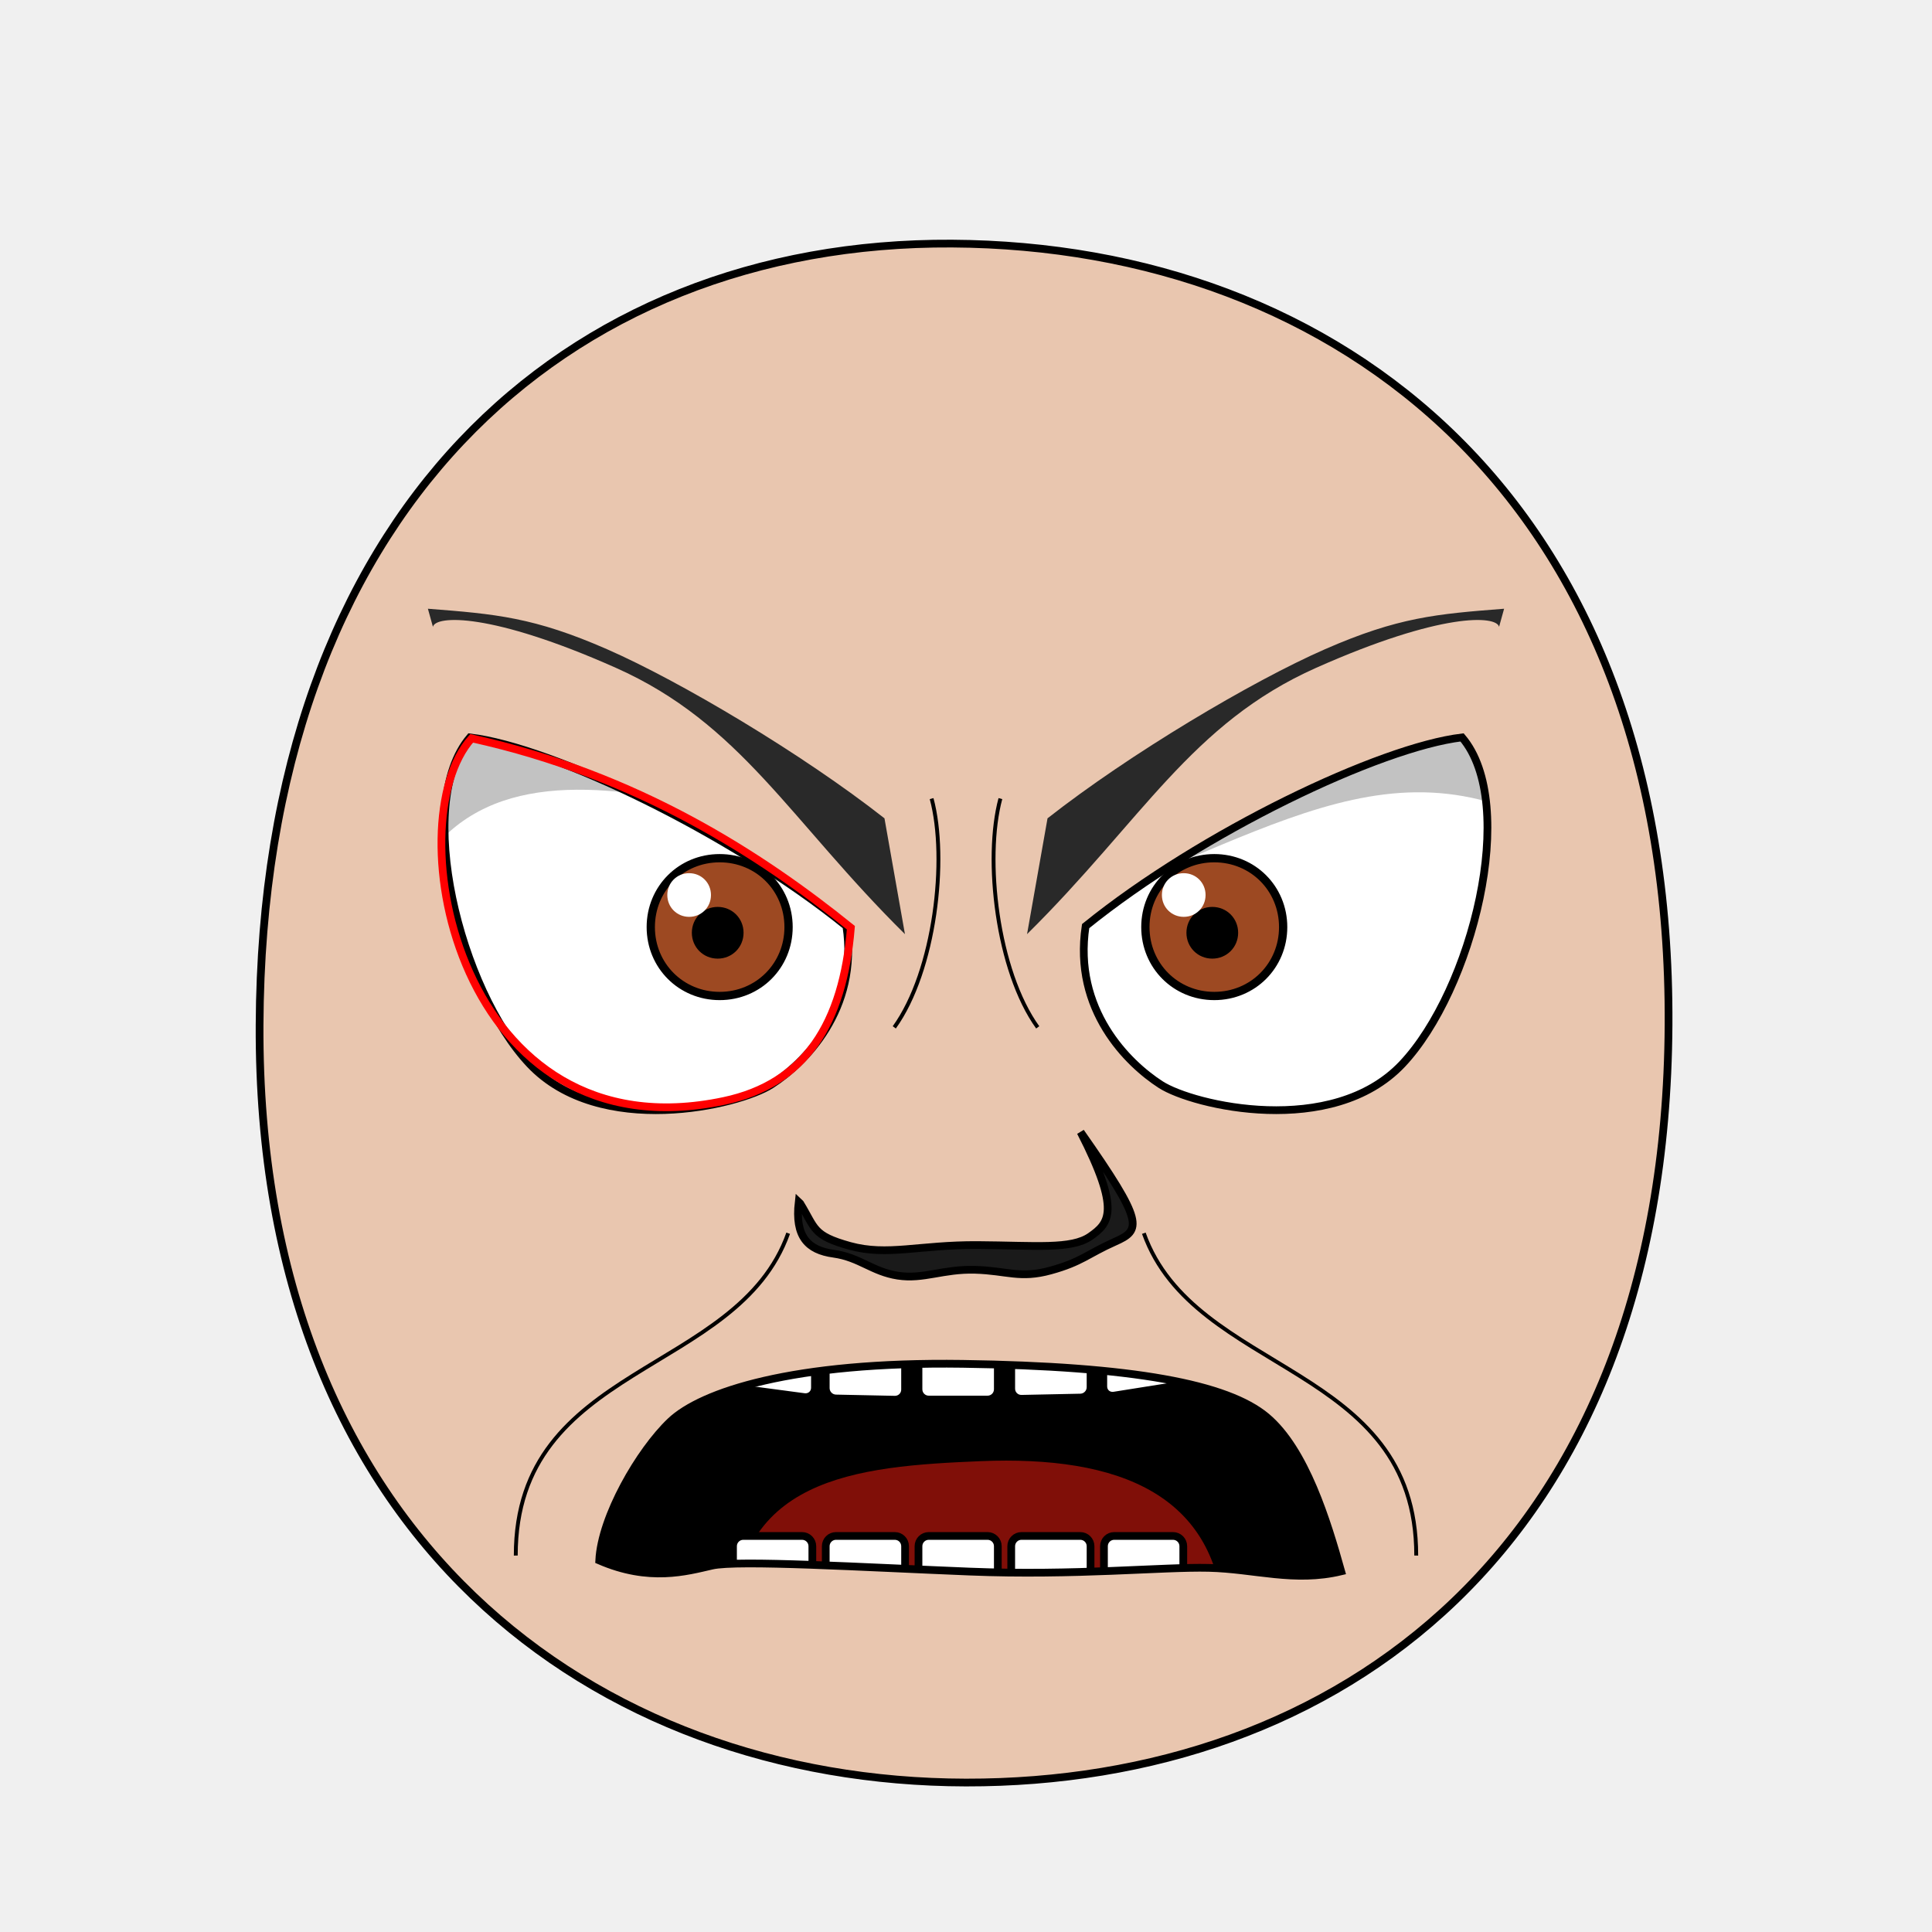
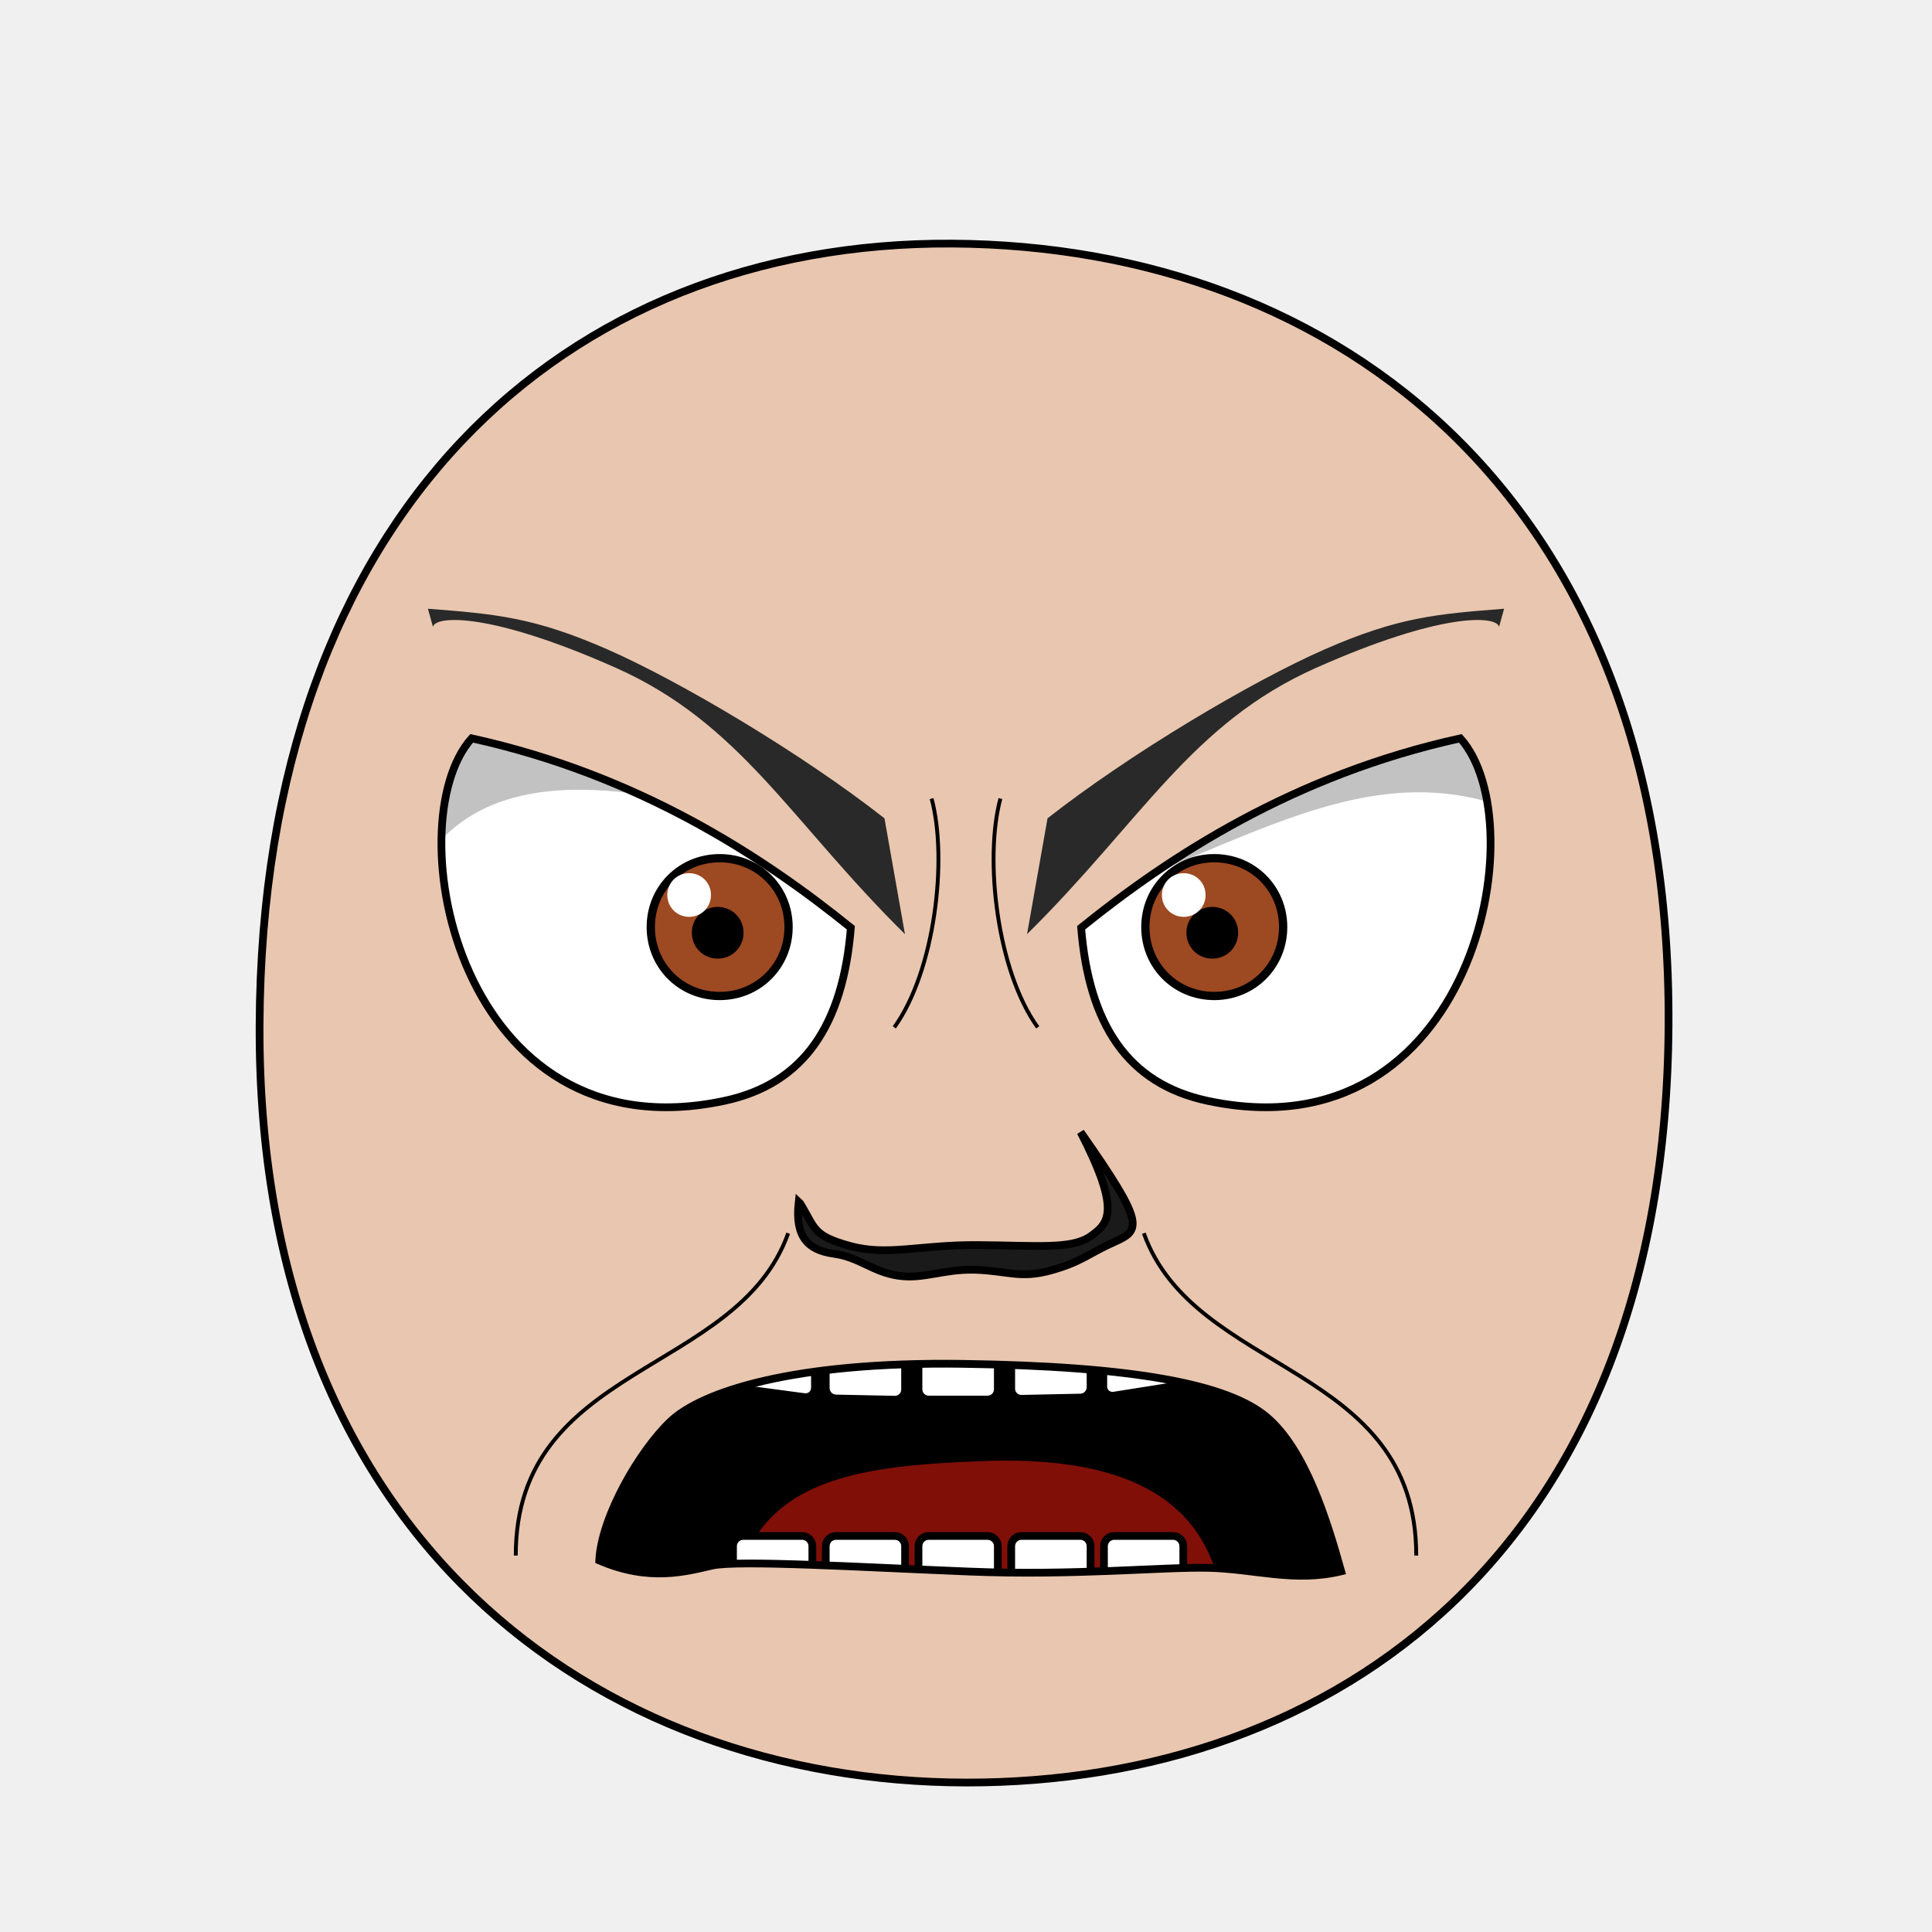
<svg xmlns="http://www.w3.org/2000/svg" xmlns:xlink="http://www.w3.org/1999/xlink" version="1.1" width="100%" height="100%" id="emoticon-front-view" viewBox="0 0 250 250">
  <defs id="defs">
    <clipPath id="clipPath-left-eye">
-       <use transform="matrix(1,0,0,1,0,0)" id="use-left-eye-outline-1" y="0" height="1" xlink:href="#left-eye-outline" width="1" x="0" />
+       <use transform="matrix(1,0,0,1,0,0)" id="use-left-eye-outline-1" y="0" height="1" xlink:href="#left-eye-outline" width="1" x="0">
+ </use>
    </clipPath>
    <clipPath id="clipPath-right-eye">
-       <use transform="matrix(-1,0,0,1,250,0)" morph="fixed" x="0" width="250" xlink:href="#left-eye-outline" height="250" y="0" id="use-left-eye-outline-2" />
+       <use transform="matrix(-1,0,0,1,250,0)" morph="fixed" x="0" width="250" xlink:href="#left-eye-outline" height="250" y="0" id="use-left-eye-outline-2">
+ </use>
    </clipPath>
    <clipPath clipPathUnits="userSpaceOnUse" id="clipPath-mouth">
-       <use transform="matrix(1,0,0,1,0,0)" width="250" id="use-mouth-outline" xlink:href="#mouth-outline" x="0" y="0" height="250" />
+       <use transform="matrix(1,0,0,1,0,0)" width="250" id="use-mouth-outline" xlink:href="#mouth-outline" x="0" y="0" height="250">
+ </use>
    </clipPath>
  </defs>
  <g id="head">
-     <path d="M 124.98,230.66 C 172.77,230.75 215.51,200.57 215.91,132.64 216.29,64.72 173.26,31.81 123.18,31.52 73.1,31.24 33.88,66.28 33.59,132.65 33.3,199.01 77.19,230.57 124.98,230.66 Z" style="fill:#e9c6af;stroke:#000000;stroke-width:1;stroke-opacity:1" id="head-outline" />
+     <path d="M 124.98,230.66 C 172.77,230.75 215.51,200.57 215.91,132.64 216.29,64.72 173.26,31.81 123.18,31.52 73.1,31.24 33.88,66.28 33.59,132.65 33.3,199.01 77.19,230.57 124.98,230.66 Z" style="fill:#e9c6af;stroke:#000000;stroke-width:1;stroke-opacity:1" id="head-outline">
+ </path>
  </g>
  <g id="left-eye">
-     <path d="M 109.52,119.84 C 111.16,130.67 104.05,137.61 99.82,140.34 95.59,143.08 77.62,147.28 68.56,137.7 59.51,128.12 53.45,104.07 60.81,95.42 71.44,96.68 94.49,107.68 109.52,119.84 Z" style="fill:#ffffff;stroke:#000000;stroke-width:1;stroke-miterlimit:4;stroke-opacity:1;stroke-dasharray:none" id="left-eye-outline" />
+     <path d="M 110.1,120.05 C 109.09,132.47 104.16,140.25 93.68,142.46 59.32,149.73 51.13,106.58 61.03,95.54 82.56,100.28 98.61,110.76 110.1,120.05 Z" style="fill:#ffffff;stroke:#000000;stroke-width:1;stroke-miterlimit:4;stroke-opacity:1;stroke-dasharray:none" id="left-eye-outline">
+ </path>
    <g id="left-eyeball" clip-path="url(#clipPath-left-eye)">
      <g id="left-lens">
-         <path d="M 1,0.5 C 1,0.78 0.78,1 0.5,1 0.22,1 0,0.78 0,0.5 0,0.22 0.22,0 0.5,0 0.78,0 1,0.22 1,0.5 z" transform="matrix(17.83,0,0,17.83,84.21,111.05)" style="fill:#9d4922;fill-opacity:1;stroke:#000000;stroke-width:0.06;stroke-miterlimit:4;stroke-opacity:1;stroke-dasharray:none" morph="relative" id="iris" />
-         <path d="M 1,0.5 C 1,0.78 0.78,1 0.5,1 0.22,1 0,0.78 0,0.5 0,0.22 0.22,0 0.5,0 0.78,0 1,0.22 1,0.5 z" transform="matrix(5.72,0,0,5.72,90.01,117.84)" style="fill:#000000;fill-opacity:1;stroke:#000000;stroke-width:0.17;stroke-miterlimit:4;stroke-opacity:1;stroke-dasharray:none" morph="relative" id="pupil" />
-         <path d="M 1,0.5 C 1,0.78 0.78,1 0.5,1 0.22,1 0,0.78 0,0.5 0,0.22 0.22,0 0.5,0 0.78,0 1,0.22 1,0.5 z" transform="matrix(5.65,0,0,5.65,86.35,112.99)" style="fill:#ffffff;fill-opacity:1;stroke:none" morph="transform-only" id="glare" />
+         <path d="M 1,0.5 C 1,0.78 0.78,1 0.5,1 0.22,1 0,0.78 0,0.5 0,0.22 0.22,0 0.5,0 0.78,0 1,0.22 1,0.5 z" transform="matrix(17.83,0,0,17.83,84.21,111.05)" style="fill:#9d4922;fill-opacity:1;stroke:#000000;stroke-width:0.06;stroke-miterlimit:4;stroke-opacity:1;stroke-dasharray:none" morph="relative" id="iris">
+ </path>
+         <path d="M 1,0.5 C 1,0.78 0.78,1 0.5,1 0.22,1 0,0.78 0,0.5 0,0.22 0.22,0 0.5,0 0.78,0 1,0.22 1,0.5 z" transform="matrix(5.72,0,0,5.72,90.01,117.84)" style="fill:#000000;fill-opacity:1;stroke:#000000;stroke-width:0.17;stroke-miterlimit:4;stroke-opacity:1;stroke-dasharray:none" morph="relative" id="pupil">
+ </path>
+         <path d="M 1,0.5 C 1,0.78 0.78,1 0.5,1 0.22,1 0,0.78 0,0.5 0,0.22 0.22,0 0.5,0 0.78,0 1,0.22 1,0.5 z" transform="matrix(5.65,0,0,5.65,86.35,112.99)" style="fill:#ffffff;fill-opacity:1;stroke:none" morph="transform-only" id="glare">
+ </path>
      </g>
-       <path d="m 50,75 75,0 0,37.54 C 97.348,108.408 57.32,85.895 50,124.06 z" style="opacity:0.24;fill:#000000;stroke:#000000;stroke-width:0px;stroke-linecap:butt;stroke-linejoin:miter;stroke-opacity:1" id="left-lid-shadow-tmp" />
+       <path d="M 50,75 125,75 125,112.54 C 97.35,108.41 57.32,85.9 50,124.06 Z" style="opacity:0.24;fill:#000000;stroke:#000000;stroke-width:0px;stroke-linecap:butt;stroke-linejoin:miter;stroke-opacity:1" id="left-lid-shadow">
+ </path>
    </g>
-     <path d="m 110.103,120.046 c -1.011,12.423 -5.947,20.202 -16.426,22.418 C 59.325,149.729 51.13,106.578 61.03,95.541 c 21.529,4.74 37.575,15.22 49.073,24.505 z" style="fill:none;stroke:#ff0000;stroke-width:1;stroke-miterlimit:4;stroke-opacity:1;stroke-dasharray:none" id="left-eye-outline-tmp" />
  </g>
  <g id="right-eye">
-     <use transform="matrix(-1,0,0,1,250,0)" morph="fixed" x="0" width="250" xlink:href="#left-eye-outline" height="250" y="0" id="right-eye-outline" />
+     <use transform="matrix(-1,0,0,1,250,0)" morph="fixed" x="0" width="250" xlink:href="#left-eye-outline" height="250" y="0" id="right-eye-outline">
+ </use>
    <g id="right-eyeball" clip-path="url(#clipPath-right-eye)">
-       <use transform="matrix(1,0,0,1,64,0)" morph="fixed" x="0" width="1" xlink:href="#left-lens" height="1" y="0" id="right-lens" />
-       <path d="m 125,121.79 0,-46.79 75,0 0,31.73 c -23.676,-12.247 -40.27,5.16 -75,15.06 z" style="opacity:0.24;fill:#000000;stroke:#000000;stroke-width:0px;stroke-linecap:butt;stroke-linejoin:miter;stroke-miterlimit:4;stroke-opacity:1;stroke-dasharray:none" id="right-lid-shadow-tmp" />
+       <use transform="matrix(1,0,0,1,64,0)" morph="fixed" x="0" width="1" xlink:href="#left-lens" height="1" y="0" id="right-lens">
+ </use>
+       <path d="M 125,121.79 125,75 200,75 200,106.73 C 176.32,94.48 159.73,111.89 125,121.79 Z" style="opacity:0.24;fill:#000000;stroke:#000000;stroke-width:0px;stroke-linecap:butt;stroke-linejoin:miter;stroke-miterlimit:4;stroke-opacity:1;stroke-dasharray:none" id="right-lid-shadow">
+ </path>
    </g>
  </g>
-   <path d="M 117.1,120.88 C 102.21,106.16 95.87,93.61 79.68,86.41 63.49,79.21 56.35,79.63 56.02,81.11 L 55.37,78.77 C 64.14,79.45 69.09,79.87 78.55,84.01 88.01,88.15 103.81,97.54 114.45,105.89 Z" style="fill:#292929;fill-opacity:1;fill-rule:nonzero;stroke-width:1;stroke-miterlimit:121.59;stroke-opacity:11.69;stroke-dasharray:none" id="left-eye-brow" />
+   <path d="M 117.1,120.88 C 102.21,106.16 95.87,93.61 79.68,86.41 63.49,79.21 56.35,79.63 56.02,81.11 L 55.37,78.77 C 64.14,79.45 69.09,79.87 78.55,84.01 88.01,88.15 103.81,97.54 114.45,105.89 Z" style="fill:#292929;fill-opacity:1;fill-rule:nonzero;stroke-width:1;stroke-miterlimit:121.59;stroke-opacity:11.69;stroke-dasharray:none" id="left-eye-brow">
+ </path>
  <g id="nose">
-     <path d="M 103.55,155.73 C 105.53,158.96 105.11,159.87 109.97,161.22 114.82,162.56 118.93,161.07 126.48,161.11 134.02,161.16 138.65,161.7 141.09,159.99 143.53,158.28 145.05,156.68 139.83,146.49 148.11,158.29 147.71,159.16 144.23,160.7 140.76,162.24 139.96,163.3 135.95,164.4 131.97,165.5 130.32,164.43 126.18,164.31 122.02,164.19 119.51,165.58 116.18,165.07 112.85,164.55 111.25,162.7 107.88,162.23 104.5,161.77 102.84,159.99 103.35,155.54 Z" style="fill:#1a1a1a;stroke:#000000;stroke-width:1;stroke-miterlimit:4;stroke-dasharray:none" id="nose-outline" />
+     <path d="M 103.55,155.73 C 105.53,158.96 105.11,159.87 109.97,161.22 114.82,162.56 118.93,161.07 126.48,161.11 134.02,161.16 138.65,161.7 141.09,159.99 143.53,158.28 145.05,156.68 139.83,146.49 148.11,158.29 147.71,159.16 144.23,160.7 140.76,162.24 139.96,163.3 135.95,164.4 131.97,165.5 130.32,164.43 126.18,164.31 122.02,164.19 119.51,165.58 116.18,165.07 112.85,164.55 111.25,162.7 107.88,162.23 104.5,161.77 102.84,159.99 103.35,155.54 Z" style="fill:#1a1a1a;stroke:#000000;stroke-width:1;stroke-miterlimit:4;stroke-dasharray:none" id="nose-outline">
+ </path>
  </g>
-   <use transform="matrix(-1,0,0,1,250,0)" id="right-eye-brow" y="0" height="250" xlink:href="#left-eye-brow" width="250" x="0" />
+   <use transform="matrix(-1,0,0,1,250,0)" id="right-eye-brow" y="0" height="250" xlink:href="#left-eye-brow" width="250" x="0">
+ </use>
  <g id="mouth">
    <g clip-path="url(#clipPath-mouth)" id="mouth-interior">
-       <rect style="fill:#000000;fill-opacity:1;stroke:none" y="159.934" height="66.556" id="mouth-background" width="119.944" x="68.16" />
-       <path d="M 94.84,211.42 C 94.51,191.12 110.73,189.74 126.96,189.07 144.51,188.36 158.42,193.11 158.42,211.42 137.23,211.42 116.04,211.42 94.84,211.42 Z" style="fill:#800f08;fill-opacity:1;stroke:none" id="tongue" />
+       <rect style="fill:#000000;fill-opacity:1;stroke:none" y="159.934" height="66.556" id="mouth-background" width="119.944" x="68.16">
+ </rect>
+       <path d="M 94.84,211.42 C 94.51,191.12 110.73,189.74 126.96,189.07 144.51,188.36 158.42,193.11 158.42,211.42 137.23,211.42 116.04,211.42 94.84,211.42 Z" style="fill:#800f08;fill-opacity:1;stroke:none" id="tongue">
+ </path>
      <g transform="matrix(1,0,0,1,0.5,-6.35)" id="upper-teeth" morph="fix-children">
-         <rect style="fill:#ffffff;fill-opacity:1;stroke:#000000;stroke-width:1.004;stroke-opacity:1" id="tooth-02" height="15.123" y="158.195" rx="1.336" transform="matrix(0.991225,0.1321854,0,1,0,0)" ry="1.325" x="95.524" width="10.356" />
-         <rect style="fill:#ffffff;fill-opacity:1;stroke:#000000;stroke-width:1;stroke-opacity:1" ry="1.325" x="106.375" width="10.267" id="tooth-03" transform="matrix(0.999781,0.02092668,0,1,0,0)" height="15.123" y="169.934" rx="1.325" />
-         <rect style="fill:#ffffff;fill-opacity:1;stroke:#000000;stroke-opacity:1" id="tooth-04" height="15.123" y="172.327" rx="1.325" ry="1.325" x="118.352" width="10.265" />
-         <rect style="fill:#ffffff;fill-opacity:1;stroke:#000000;stroke-width:1;stroke-opacity:1" ry="1.325" x="130.381" width="10.267" id="tooth-05" transform="matrix(0.999781,-0.02092669,0,1,0,0)" height="15.123" y="174.986" rx="1.325" />
-         <rect style="fill:#ffffff;fill-opacity:1;stroke:#000000;stroke-width:1.006;stroke-opacity:1" id="tooth-06" height="15.123" y="194.646" rx="1.341" transform="matrix(0.9876076,-0.1569434,0,1,0,0)" ry="1.325" x="144.054" width="10.394" />
+         <rect style="fill:#ffffff;fill-opacity:1;stroke:#000000;stroke-width:1.004;stroke-opacity:1" id="tooth-02" height="15.123" y="158.195" rx="1.336" transform="matrix(0.991225,0.1321854,0,1,0,0)" ry="1.325" x="95.524" width="10.356">
+ </rect>
+         <rect style="fill:#ffffff;fill-opacity:1;stroke:#000000;stroke-width:1;stroke-opacity:1" ry="1.325" x="106.375" width="10.267" id="tooth-03" transform="matrix(0.999781,0.02092668,0,1,0,0)" height="15.123" y="169.934" rx="1.325">
+ </rect>
+         <rect style="fill:#ffffff;fill-opacity:1;stroke:#000000;stroke-opacity:1" id="tooth-04" height="15.123" y="172.327" rx="1.325" ry="1.325" x="118.352" width="10.265">
+ </rect>
+         <rect style="fill:#ffffff;fill-opacity:1;stroke:#000000;stroke-width:1;stroke-opacity:1" ry="1.325" x="130.381" width="10.267" id="tooth-05" transform="matrix(0.999781,-0.02092669,0,1,0,0)" height="15.123" y="174.986" rx="1.325">
+ </rect>
+         <rect style="fill:#ffffff;fill-opacity:1;stroke:#000000;stroke-width:1.006;stroke-opacity:1" id="tooth-06" height="15.123" y="194.646" rx="1.341" transform="matrix(0.9876076,-0.1569434,0,1,0,0)" ry="1.325" x="144.054" width="10.394">
+ </rect>
      </g>
      <g transform="matrix(1,0,0,1,0.5,26.66)" morph="fix-children" id="lower-teeth">
-         <rect rx="1.325" y="172.091" height="15.123" id="tooth-09" width="10.265" x="94.352" ry="1.325" style="fill:#ffffff;fill-opacity:1;stroke:#000000;stroke-opacity:1" />
-         <rect width="10.265" x="106.352" ry="1.325" rx="1.325" y="172.091" height="15.123" id="tooth-10" style="fill:#ffffff;fill-opacity:1;stroke:#000000;stroke-opacity:1" />
-         <rect rx="1.325" y="172.091" height="15.123" id="tooth-11" width="10.265" x="118.352" ry="1.325" style="fill:#ffffff;fill-opacity:1;stroke:#000000;stroke-opacity:1" />
-         <rect width="10.265" x="130.352" ry="1.325" rx="1.325" y="172.091" height="15.123" id="tooth-12" style="fill:#ffffff;fill-opacity:1;stroke:#000000;stroke-opacity:1" />
-         <rect rx="1.325" y="172.091" height="15.123" id="tooth-13" width="10.265" x="142.352" ry="1.325" style="fill:#ffffff;fill-opacity:1;stroke:#000000;stroke-opacity:1" />
+         <rect rx="1.325" y="172.091" height="15.123" id="tooth-09" width="10.265" x="94.352" ry="1.325" style="fill:#ffffff;fill-opacity:1;stroke:#000000;stroke-opacity:1">
+ </rect>
+         <rect width="10.265" x="106.352" ry="1.325" rx="1.325" y="172.091" height="15.123" id="tooth-10" style="fill:#ffffff;fill-opacity:1;stroke:#000000;stroke-opacity:1">
+ </rect>
+         <rect rx="1.325" y="172.091" height="15.123" id="tooth-11" width="10.265" x="118.352" ry="1.325" style="fill:#ffffff;fill-opacity:1;stroke:#000000;stroke-opacity:1">
+ </rect>
+         <rect width="10.265" x="130.352" ry="1.325" rx="1.325" y="172.091" height="15.123" id="tooth-12" style="fill:#ffffff;fill-opacity:1;stroke:#000000;stroke-opacity:1">
+ </rect>
+         <rect rx="1.325" y="172.091" height="15.123" id="tooth-13" width="10.265" x="142.352" ry="1.325" style="fill:#ffffff;fill-opacity:1;stroke:#000000;stroke-opacity:1">
+ </rect>
      </g>
    </g>
-     <path d="M 173.55,203.33 C 167.47,204.79 162.36,203.02 156.41,202.88 150.46,202.74 139.09,203.91 125.43,203.36 111.72,202.81 95.44,201.83 92.13,202.59 88.82,203.35 84.01,204.73 77.54,201.92 77.82,196.25 82.75,187.74 86.76,183.93 90.77,180.12 102.57,176.17 124.56,176.48 146.63,176.79 158.8,179.09 163.87,183.33 168.94,187.57 171.76,196.95 173.55,203.33 Z" style="fill:none;stroke:#000000;stroke-width:1px;stroke-miterlimit:4;stroke-opacity:1" id="mouth-outline" />
+     <path d="M 173.55,203.33 C 167.47,204.79 162.36,203.02 156.41,202.88 150.46,202.74 139.09,203.91 125.43,203.36 111.72,202.81 95.44,201.83 92.13,202.59 88.82,203.35 84.01,204.73 77.54,201.92 77.82,196.25 82.75,187.74 86.76,183.93 90.77,180.12 102.57,176.17 124.56,176.48 146.63,176.79 158.8,179.09 163.87,183.33 168.94,187.57 171.76,196.95 173.55,203.33 Z" style="fill:none;stroke:#000000;stroke-width:1px;stroke-miterlimit:4;stroke-opacity:1" id="mouth-outline">
+ </path>
  </g>
  <g id="wrinkles">
-     <path d="M 120.55,103.34 C 122.65,111.12 120.99,125.63 115.72,132.94" style="fill:none;stroke:#000000;stroke-width:0.5;stroke-linecap:butt;stroke-linejoin:miter;stroke-miterlimit:4;stroke-opacity:1;stroke-dasharray:none" id="wrinkle-left-brow" />
-     <path d="M 66.74,201.29 C 66.72,176.39 95.44,177.98 101.99,159.58" style="fill:none;stroke:#000000;stroke-width:0.5;stroke-linecap:butt;stroke-linejoin:miter;stroke-miterlimit:4;stroke-opacity:1;stroke-dasharray:none" id="wrinkle-left-cheek" />
-     <use transform="matrix(-1,0,0,1,250,0)" width="250" id="wrinkle-right-brow" xlink:href="#wrinkle-left-brow" x="0" y="0" height="250" morph="fixed" />
-     <use transform="matrix(-1,0,0,1,250,0)" width="250" id="wrinkle-right-cheek" xlink:href="#wrinkle-left-cheek" x="0" y="0" height="250" morph="fixed" />
+     <path d="M 120.55,103.34 C 122.65,111.12 120.99,125.63 115.72,132.94" style="fill:none;stroke:#000000;stroke-width:0.5;stroke-linecap:butt;stroke-linejoin:miter;stroke-miterlimit:4;stroke-opacity:1;stroke-dasharray:none" id="wrinkle-left-brow">
+ </path>
+     <path d="M 66.74,201.29 C 66.72,176.39 95.44,177.98 101.99,159.58" style="fill:none;stroke:#000000;stroke-width:0.5;stroke-linecap:butt;stroke-linejoin:miter;stroke-miterlimit:4;stroke-opacity:1;stroke-dasharray:none" id="wrinkle-left-cheek">
+ </path>
+     <use transform="matrix(-1,0,0,1,250,0)" width="250" id="wrinkle-right-brow" xlink:href="#wrinkle-left-brow" x="0" y="0" height="250" morph="fixed">
+ </use>
+     <use transform="matrix(-1,0,0,1,250,0)" width="250" id="wrinkle-right-cheek" xlink:href="#wrinkle-left-cheek" x="0" y="0" height="250" morph="fixed">
+ </use>
  </g>
</svg>
